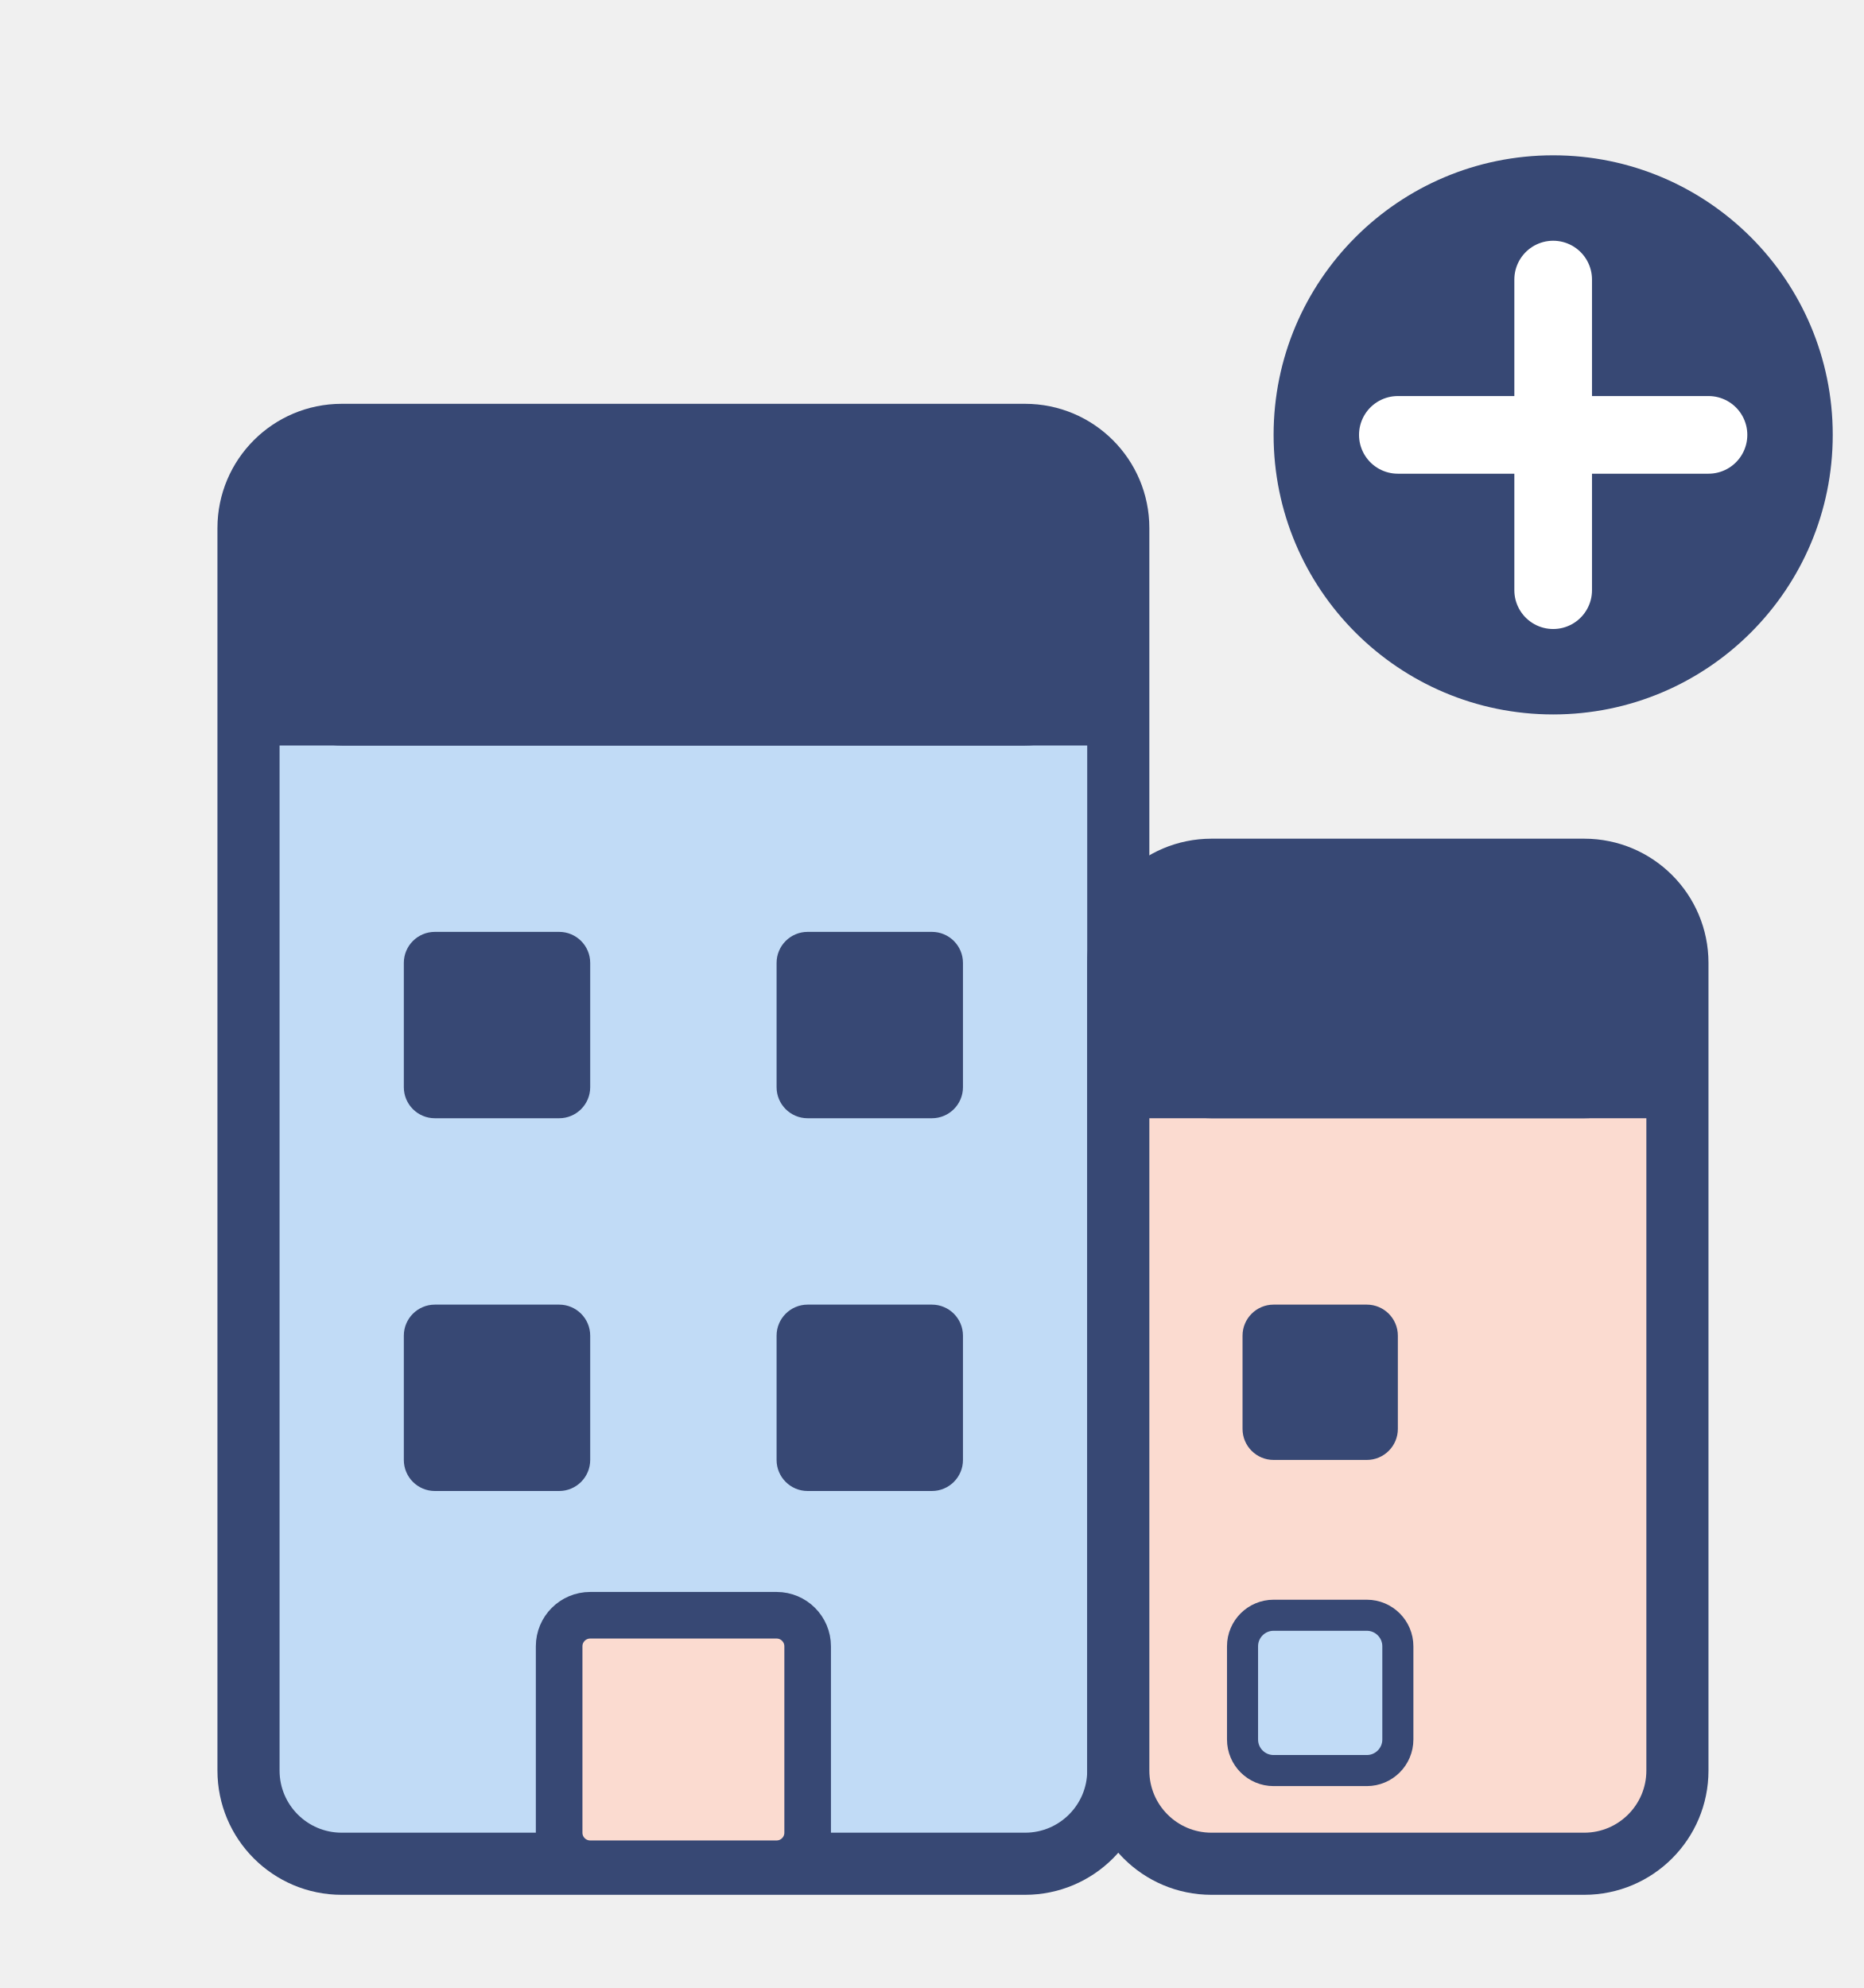
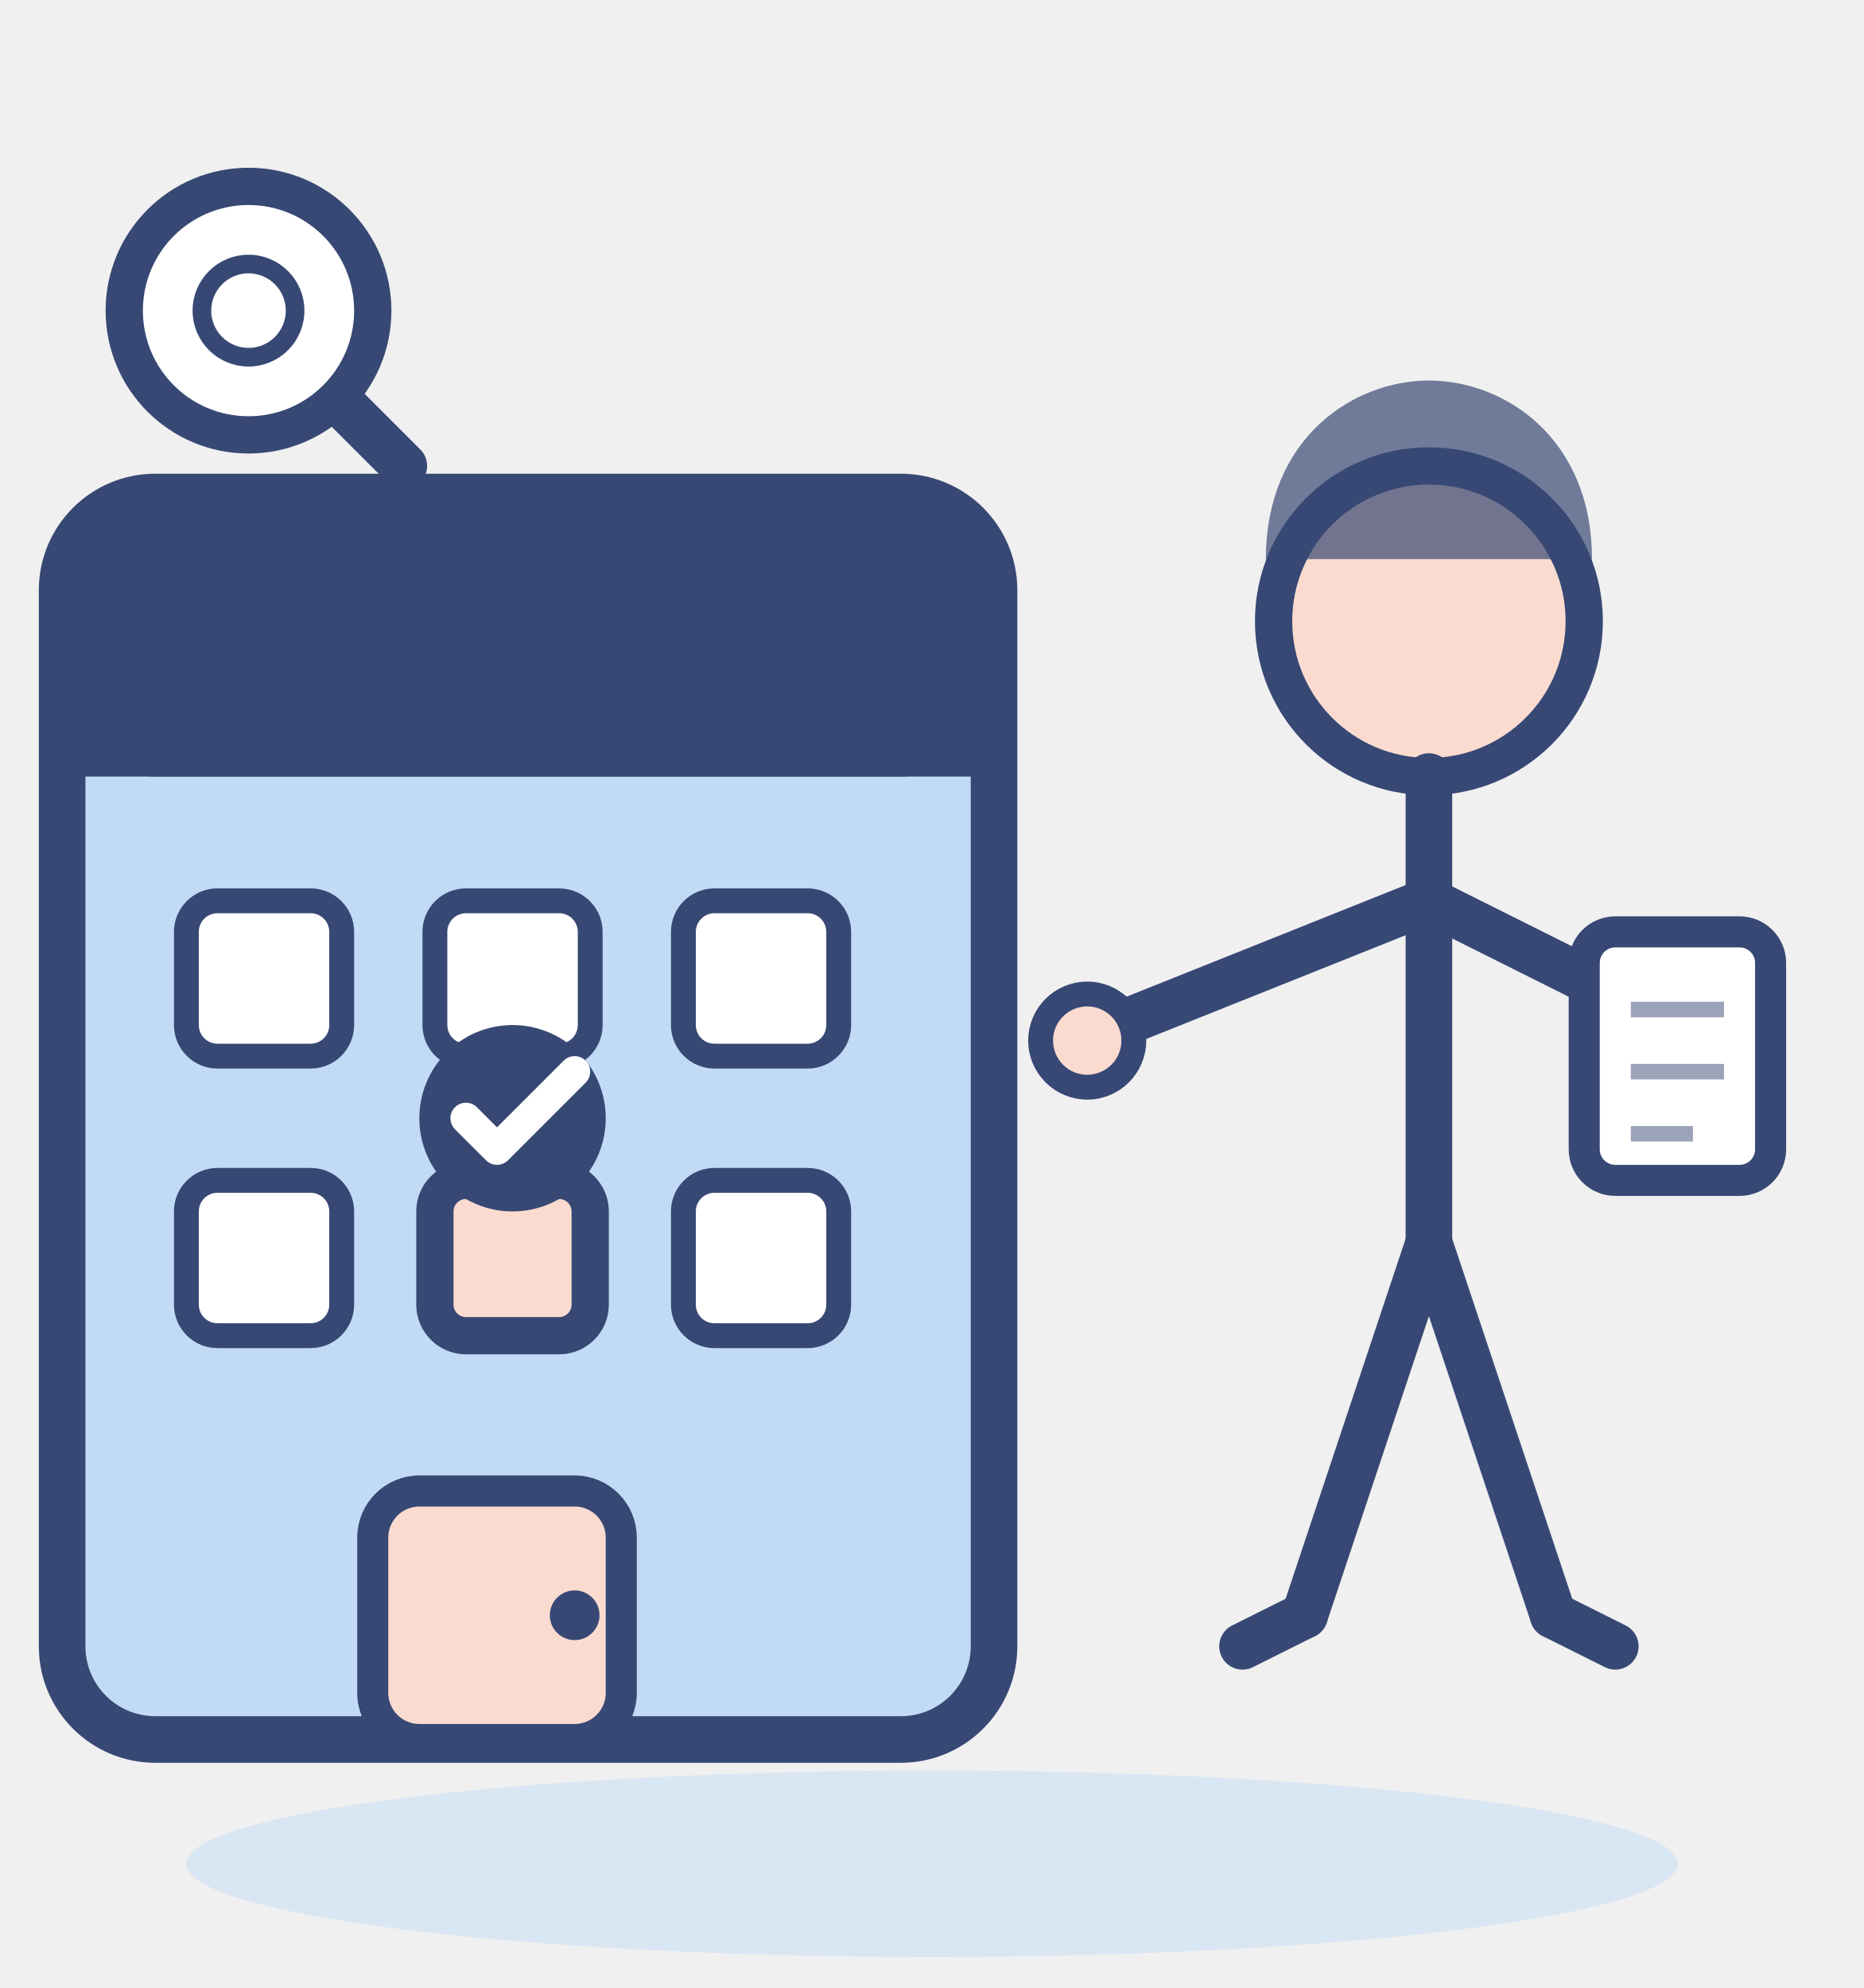
<svg xmlns="http://www.w3.org/2000/svg" width="60" height="64" viewBox="0 0 60 64" fill="none">
-   <rect x="8" y="14" width="28" height="46" rx="3" fill="#C1DBF6" stroke="#374874" stroke-width="2" />
-   <rect x="8" y="14" width="28" height="10" rx="3" fill="#374874" />
-   <rect x="8" y="21" width="28" height="3" fill="#374874" />
-   <rect x="13" y="30" width="6" height="6" rx="1" fill="#374874" />
-   <rect x="25" y="30" width="6" height="6" rx="1" fill="#374874" />
-   <rect x="13" y="42" width="6" height="6" rx="1" fill="#374874" />
-   <rect x="25" y="42" width="6" height="6" rx="1" fill="#374874" />
-   <rect x="18" y="52" width="8" height="8" rx="1" fill="#FBDBD0" stroke="#374874" stroke-width="1.5" />
-   <rect x="36" y="28" width="18" height="32" rx="3" fill="#FBDBD0" stroke="#374874" stroke-width="2" />
-   <rect x="36" y="28" width="18" height="8" rx="3" fill="#374874" />
-   <rect x="36" y="33" width="18" height="3" fill="#374874" />
-   <rect x="40" y="42" width="5" height="5" rx="1" fill="#374874" />
-   <rect x="40" y="52" width="5" height="5" rx="1" fill="#C1DBF6" stroke="#374874" stroke-width="1" />
-   <circle cx="50" cy="14" r="9" fill="#374874" />
-   <path d="M50 9 L50 19 M45 14 L55 14" stroke="white" stroke-width="2.5" stroke-linecap="round" />
+   <ellipse cx="30" cy="60" rx="24" ry="3" fill="#C1DBF6" opacity="0.5" />
+   <rect x="2" y="16" width="30" height="40" rx="3" fill="#C1DBF6" stroke="#374874" stroke-width="1.5" />
+   <rect x="2" y="16" width="30" height="9" rx="3" fill="#374874" />
+   <rect x="2" y="22" width="30" height="3" fill="#374874" />
+   <rect x="6" y="29" width="5" height="5" rx="1" fill="white" stroke="#374874" stroke-width="0.8" />
+   <rect x="14" y="29" width="5" height="5" rx="1" fill="white" stroke="#374874" stroke-width="0.8" />
+   <rect x="22" y="29" width="5" height="5" rx="1" fill="white" stroke="#374874" stroke-width="0.8" />
+   <rect x="6" y="38" width="5" height="5" rx="1" fill="white" stroke="#374874" stroke-width="0.8" />
+   <rect x="14" y="38" width="5" height="5" rx="1" fill="#FBDBD0" stroke="#374874" stroke-width="1.2" />
+   <rect x="22" y="38" width="5" height="5" rx="1" fill="white" stroke="#374874" stroke-width="0.8" />
+   <rect x="12" y="48" width="8" height="8" rx="1.5" fill="#FBDBD0" stroke="#374874" stroke-width="1" />
+   <circle cx="18.5" cy="52" r="0.8" fill="#374874" />
+   <circle cx="16.5" cy="36" r="3" fill="#374874" />
+   <path d="M15 36 L16 37 L18.5 34.5" stroke="white" stroke-width="1" stroke-linecap="round" stroke-linejoin="round" fill="none" />
+   <circle cx="46" cy="20" r="5" fill="#FBDBD0" stroke="#374874" stroke-width="1.2" />
+   <path d="M41.5 18 C41.5 14.5 44 13 46 13 C48 13 50.5 14.5 50.5 18" stroke="#374874" stroke-width="1.5" fill="#374874" opacity="0.7" />
+   <path d="M46 25 L46 40" stroke="#374874" stroke-width="1.5" stroke-linecap="round" />
+   <path d="M46 29 L36 33" stroke="#374874" stroke-width="1.5" stroke-linecap="round" />
+   <path d="M46 29 L52 32" stroke="#374874" stroke-width="1.5" stroke-linecap="round" />
+   <circle cx="35" cy="33.5" r="1.5" fill="#FBDBD0" stroke="#374874" stroke-width="0.8" />
+   <rect x="51" y="30" width="6" height="8" rx="1" fill="white" stroke="#374874" stroke-width="1" />
+   <line x1="52.5" y1="32.5" x2="55.5" y2="32.5" stroke="#374874" stroke-width="0.5" opacity="0.5" />
+   <line x1="52.5" y1="34.5" x2="55.5" y2="34.5" stroke="#374874" stroke-width="0.5" opacity="0.5" />
+   <line x1="52.5" y1="36.5" x2="54.5" y2="36.5" stroke="#374874" stroke-width="0.5" opacity="0.5" />
+   <path d="M46 40 L42 52" stroke="#374874" stroke-width="1.5" stroke-linecap="round" />
+   <path d="M46 40 L50 52" stroke="#374874" stroke-width="1.5" stroke-linecap="round" />
+   <path d="M42 52 L40 53" stroke="#374874" stroke-width="1.5" stroke-linecap="round" />
+   <path d="M50 52 L52 53" stroke="#374874" stroke-width="1.5" stroke-linecap="round" />
+   <circle cx="8" cy="10" r="4" fill="white" stroke="#374874" stroke-width="1.2" />
+   <line x1="11" y1="13" x2="13" y2="15" stroke="#374874" stroke-width="1.5" stroke-linecap="round" />
+   <circle cx="8" cy="10" r="1.5" fill="none" stroke="#374874" stroke-width="0.6" />
</svg>
